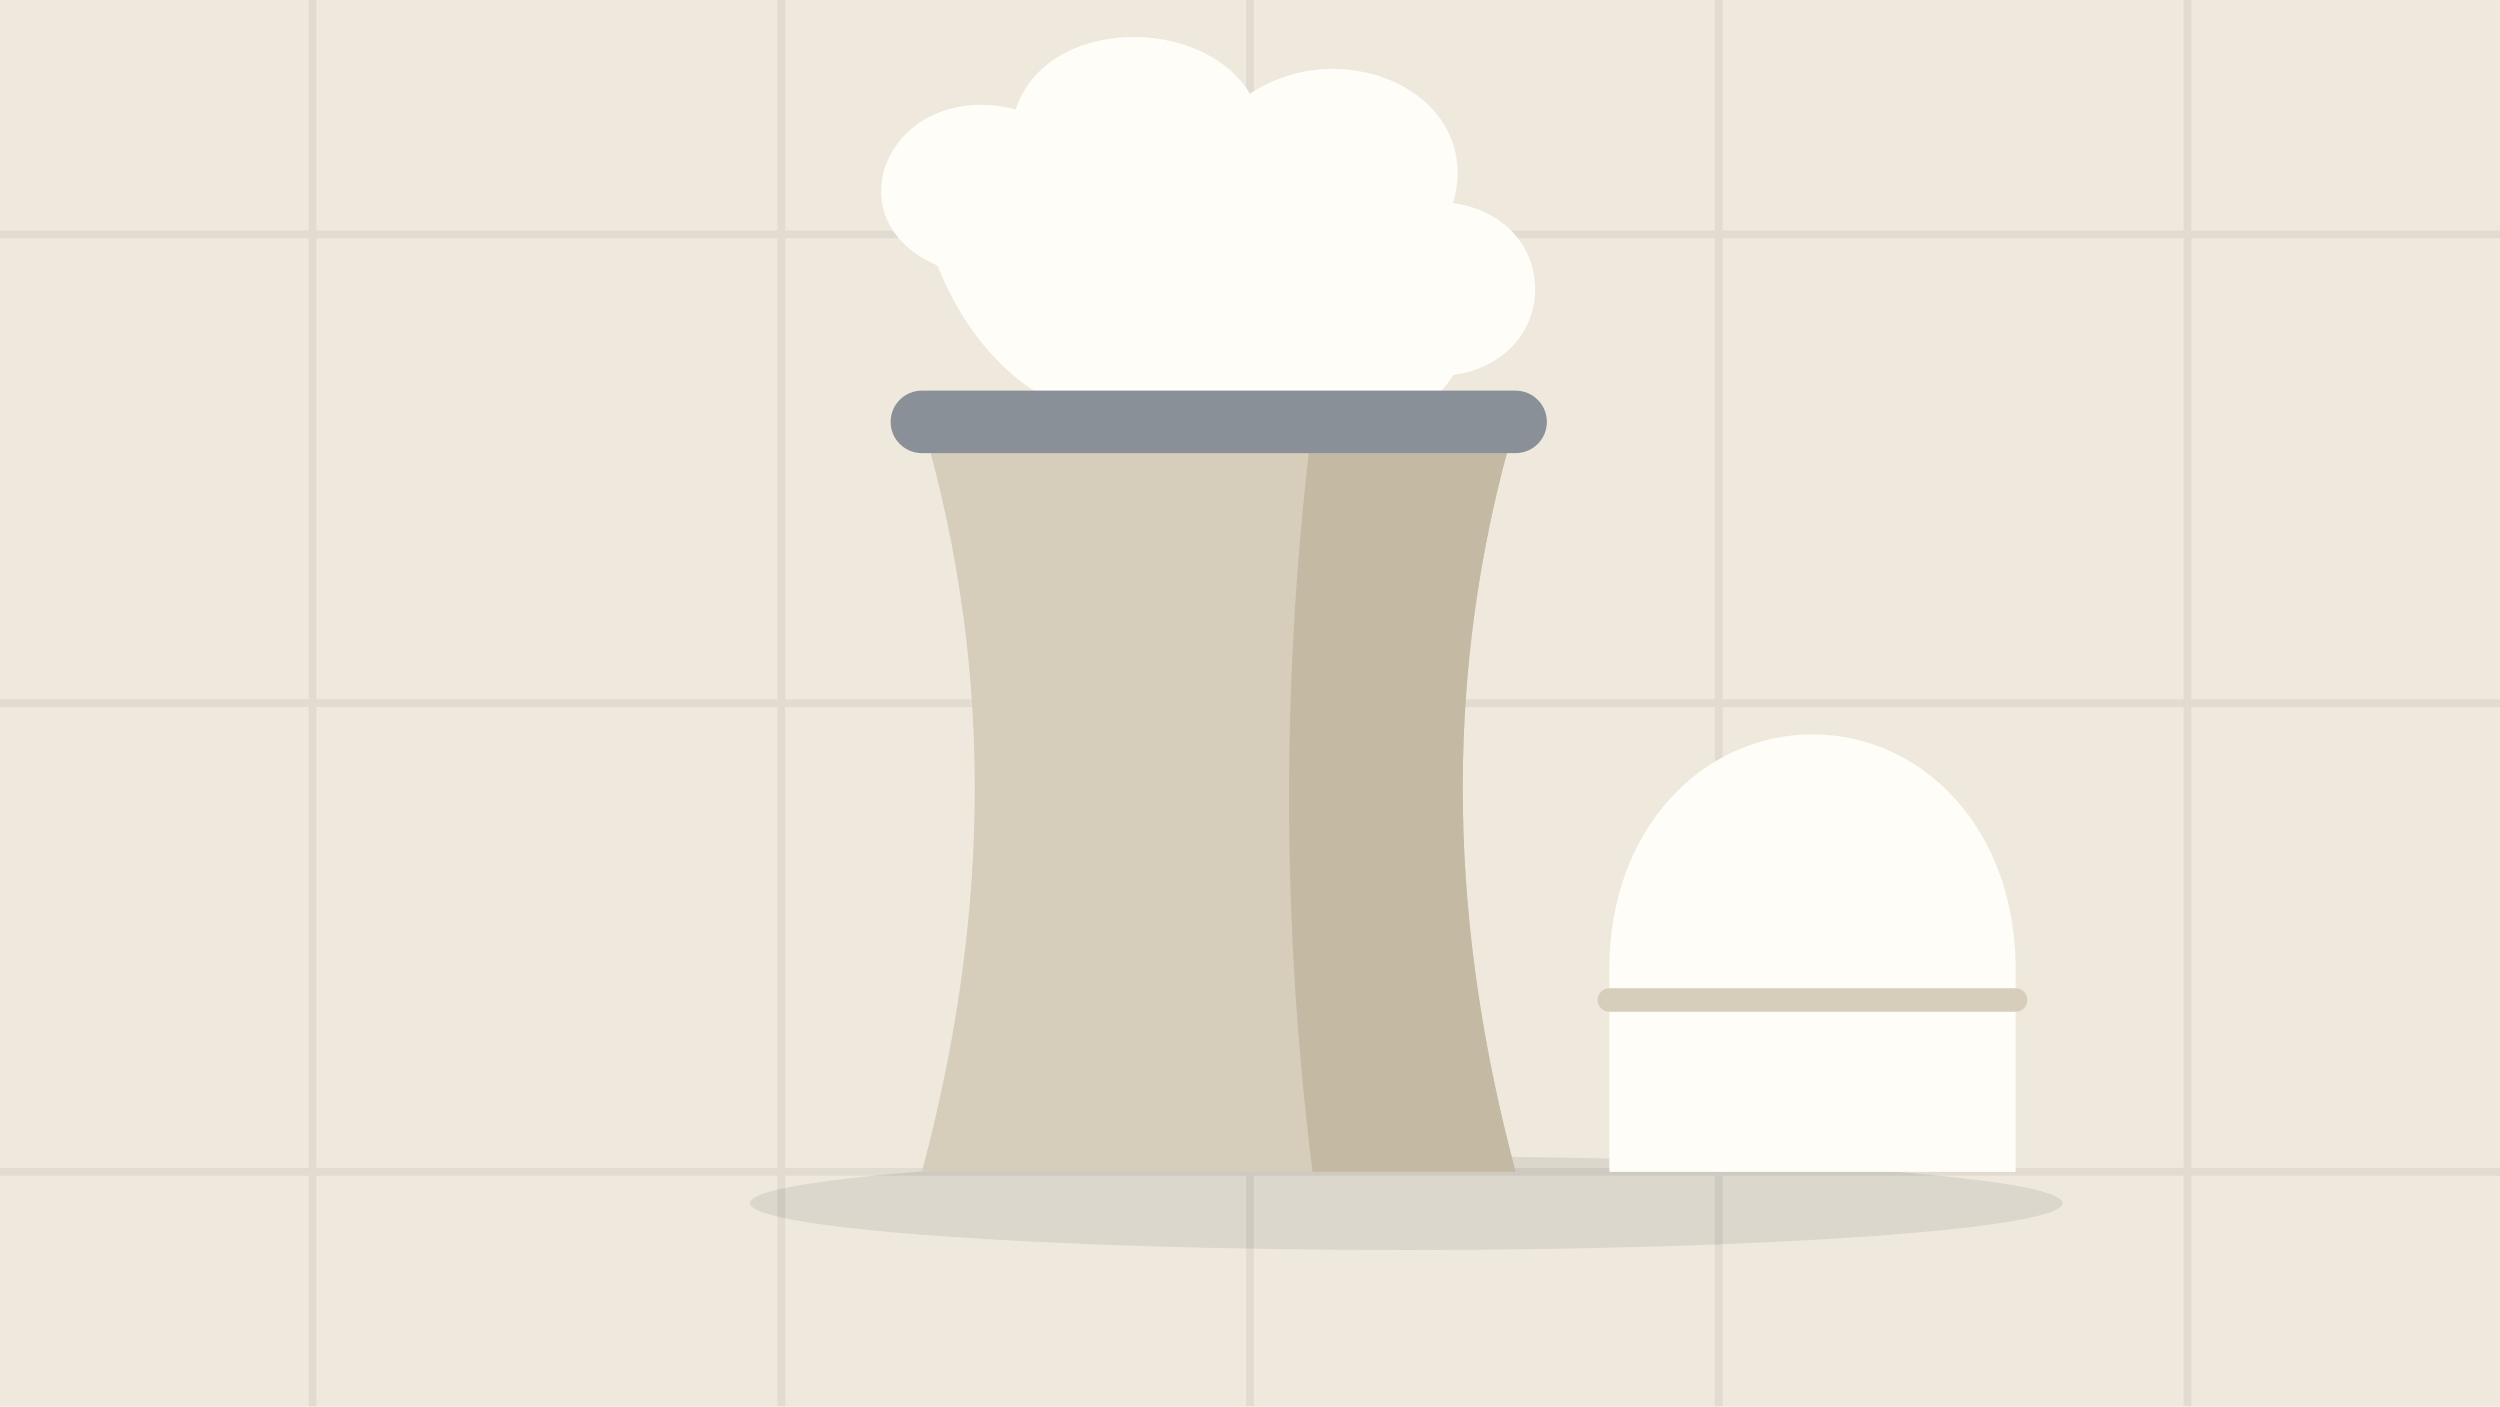
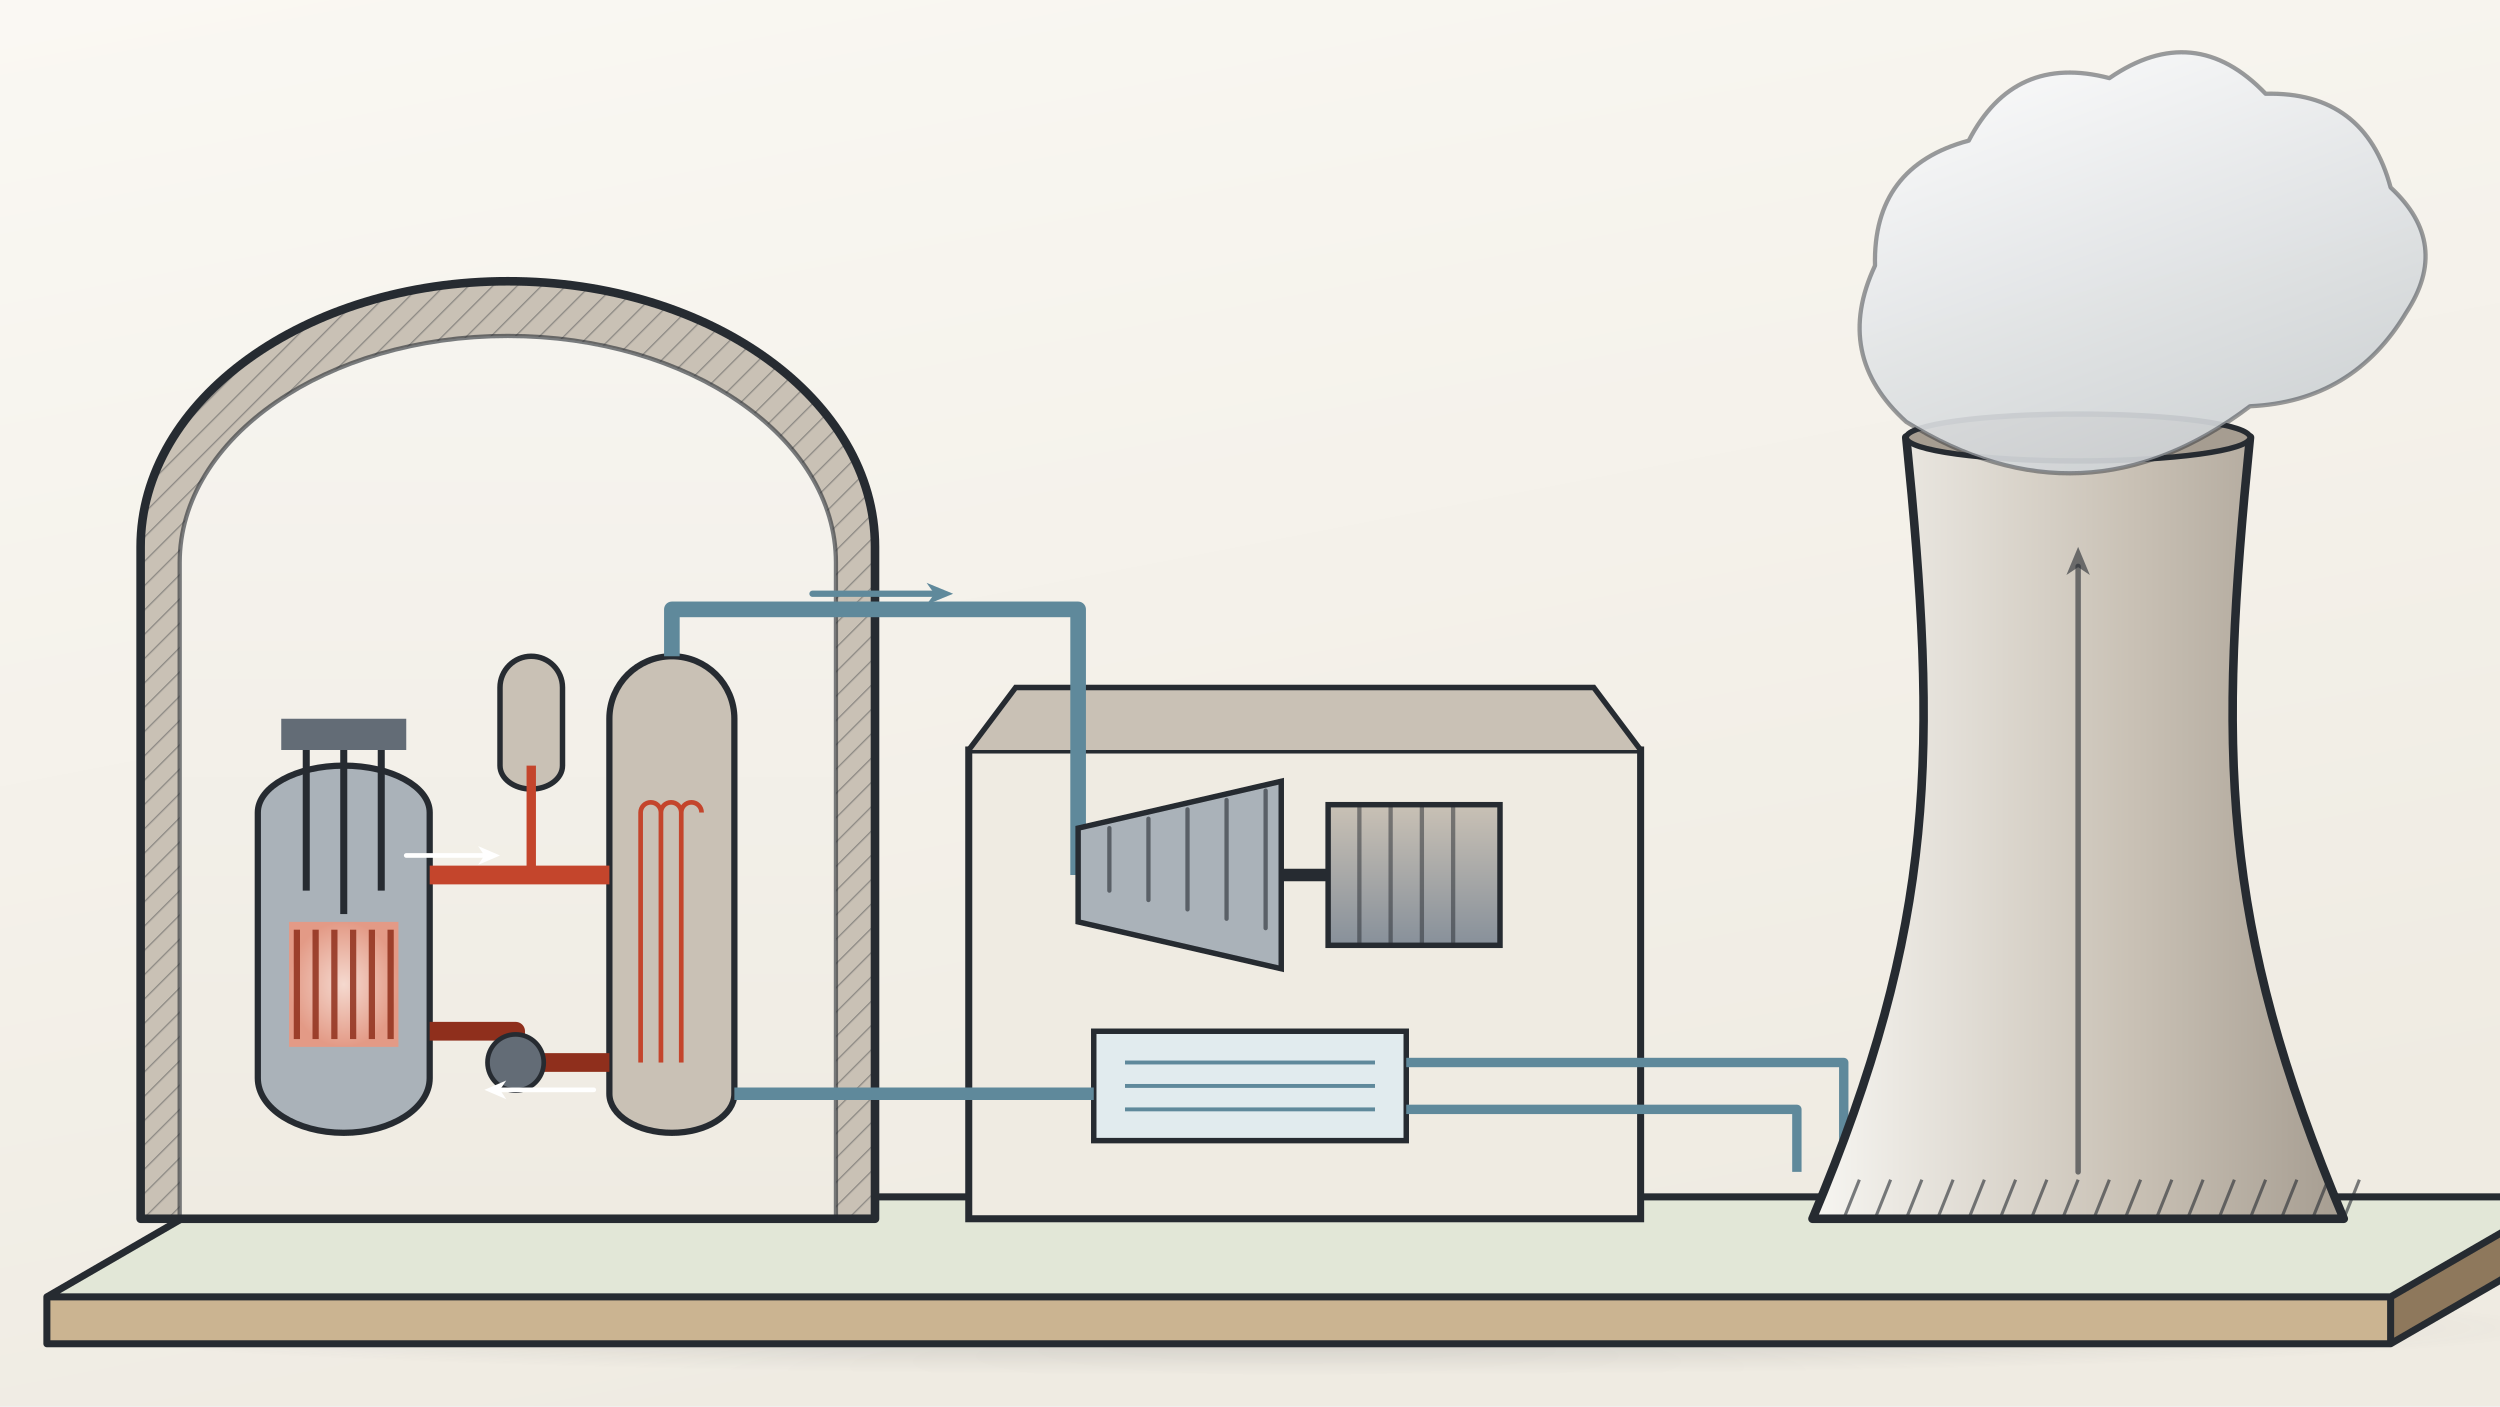
<svg xmlns="http://www.w3.org/2000/svg" viewBox="0 0 320 180">
-   <style>
- .b{fill:#efe9dd}.g{stroke:#1d232b;stroke-opacity:.07;stroke-width:1;fill:none}.sh{fill:#1d232b;fill-opacity:.09}
- .k{fill:#2b323b}.k2{fill:#4a525c}.k3{fill:#8a9098}.r{fill:#d6cdbb}.r2{fill:#c4b9a3}.w{fill:#fffdf8}
- .a{fill:#2563eb}.a2{fill:#6f95ee}.a3{fill:#c7d5f6}.s{fill:#b83a26}.s2{fill:#d9704f}.s3{fill:#f1c4b2}
- .o{fill:#e0a33a}.o2{fill:#f4d58b}.v{fill:#5f8a6a}.v2{fill:#9fbf9c}
- .ln{fill:none;stroke-linecap:round;stroke-linejoin:round}
- .lk{stroke:#2b323b}.lk2{stroke:#4a525c}.lk3{stroke:#8a9098}.la{stroke:#2563eb}.la2{stroke:#6f95ee}.la3{stroke:#c7d5f6}
- .ls{stroke:#b83a26}.ls2{stroke:#d9704f}.lo{stroke:#e0a33a}.lo2{stroke:#f4d58b}.lw{stroke:#fffdf8}.lr{stroke:#d6cdbb}.lb{stroke:#efe9dd}.lv{stroke:#5f8a6a}
- @media (prefers-color-scheme:dark){
- .b{fill:#1d2633}.g{stroke:#e8e4da;stroke-opacity:.07}.sh{fill:#000;fill-opacity:.25}
- .k{fill:#10151c}.k2{fill:#5a6472}.k3{fill:#6c7480}.r{fill:#4a4f57}.r2{fill:#5c626b}.w{fill:#e9e5dc}
- .a{fill:#4f82ee}.a2{fill:#7fa3f0}.a3{fill:#3b5482}.s{fill:#c9533c}.s2{fill:#dd7a5c}.s3{fill:#7a4a3e}
- .o{fill:#e2a940}.o2{fill:#e9cd86}.v{fill:#6f9a78}.v2{fill:#56785c}
- .lk{stroke:#e8e4da}.lk2{stroke:#a9b0ba}.lk3{stroke:#6c7480}.la{stroke:#6f9cf2}.la2{stroke:#7fa3f0}.la3{stroke:#3b5482}
- .ls{stroke:#e0745f}.ls2{stroke:#dd7a5c}.lo{stroke:#e2a940}.lo2{stroke:#e9cd86}.lw{stroke:#e9e5dc}.lr{stroke:#4a4f57}.lb{stroke:#1d2633}.lv{stroke:#6f9a78}}
- </style>
-   <rect class="b" width="320" height="180" />
-   <path class="g" d="M40 0v180M100 0v180M160 0v180M220 0v180M280 0v180M0 30h320M0 90h320M0 150h320" />
-   <ellipse class="sh" cx="180" cy="154" rx="84" ry="6" />
-   <path class="w" d="M120 34c-14-6-6-24 10-20 4-12 24-12 30-2 12-8 30 0 26 14 14 2 14 20 0 22-6 10-24 10-30 2-10 8-28 4-36-16z" />
-   <path class="r" d="M118 150c8-30 10-62 0-96h76c-10 34-8 66 0 96z" />
-   <path class="r2" d="M168 54h26c-10 34-8 66 0 96h-26c-4-32-4-64 0-96z" />
-   <rect class="k3" x="114" y="50" width="84" height="8" rx="4" />
-   <path class="w" d="M206 150v-26c0-18 12-30 26-30s26 12 26 30v26z" />
-   <path class="ln lr" stroke-width="3" d="M206 128h52" />
+   <style>.o{fill:none;stroke:#262b31;stroke-width:1.1;stroke-linejoin:round;stroke-linecap:round}.h{fill:none;stroke:#262b31;stroke-opacity:.5;stroke-width:0.55;stroke-linejoin:round;stroke-linecap:round}.hw{fill:none;stroke:#fff;stroke-opacity:.7;stroke-width:0.55;stroke-linejoin:round;stroke-linecap:round}.an{fill:none;stroke:#262b31;stroke-width:0.8;stroke-linecap:round;stroke-linejoin:round}.ah{fill:#262b31}</style>
+   <defs>
+     <radialGradient id="r1" cx="0.5" cy="0.5" r="0.5">
+       <stop offset="0" stop-color="#262b31" stop-opacity="0.2" />
+       <stop offset="1" stop-color="#262b31" stop-opacity="0" />
+     </radialGradient>
+     <linearGradient id="l2" x1="0" y1="0" x2="0" y2="1">
+       <stop offset="0" stop-color="#f6f4ef" />
+       <stop offset="1" stop-color="#efebe2" />
+     </linearGradient>
+     <pattern id="p3" width="2.2" height="2.2" patternUnits="userSpaceOnUse" patternTransform="rotate(45)">
+       <path d="M0 0V2.2" stroke="#262b31" stroke-width="0.35" stroke-opacity="0.35" />
+     </pattern>
+     <linearGradient id="l4" x1="0" y1="0" x2="0" y2="1">
+       <stop offset="0" stop-color="#f6f4ef" />
+       <stop offset="1" stop-color="#efebe2" />
+     </linearGradient>
+     <radialGradient id="r5" cx="0.5" cy="0.5" r="0.5">
+       <stop offset="0" stop-color="#f5d9cf" />
+       <stop offset="1" stop-color="#e39a86" />
+     </radialGradient>
+     <linearGradient id="l6" x1="0" y1="0" x2="0" y2="1">
+       <stop offset="0" stop-color="#c9c1b5" />
+       <stop offset="1" stop-color="#87909a" />
+     </linearGradient>
+     <linearGradient id="l7" x1="0" y1="0" x2="1" y2="0">
+       <stop offset="0" stop-color="#f7f6f2" />
+       <stop offset="0.6" stop-color="#c9c1b5" />
+       <stop offset="1" stop-color="#a69d91" />
+     </linearGradient>
+     <linearGradient id="l8" x1="0" y1="0" x2="0.5" y2="1">
+       <stop offset="0" stop-color="#fff" />
+       <stop offset="1" stop-color="#cfd3d6" />
+     </linearGradient>
+     <linearGradient id="l9" x1="0" y1="0" x2="0.35" y2="1">
+       <stop offset="0" stop-color="#faf8f3" />
+       <stop offset="1" stop-color="#efebe2" />
+     </linearGradient>
+   </defs>
+   <rect width="320" height="180" fill="url(#l9)" />
+   <ellipse cx="166" cy="170" rx="160" ry="6" fill="url(#r1)" />
+   <path d="M6 166l22.1-12.8 300 0-22.1 12.8Z" fill="#e2e7d7" />
+   <path d="M6 166l300 0 0 6-300 0Z" fill="#cbb491" />
+   <path d="M306 166l22.1-12.8 0 6-22.1 12.8Z" fill="#8e785c" />
+   <path d="M6 166l300 0 0 6-300 0ZM6 166l22.1-12.8 300 0-22.1 12.8ZM328.1 153.2l0 6-22.1 12.8" class="o" style="stroke-width:0.9" />
+   <path d="M18 156V70A47.0 34 0 0 1 112 70V156Z" fill="#c9c1b5" />
+   <path d="M23 156V72A42.0 29 0 0 1 107 72V156Z" fill="url(#l2)" />
+   <path d="M18 156V70A47.0 34 0 0 1 112 70V156Z" fill="url(#p3)" />
+   <path d="M23 156V72A42.0 29 0 0 1 107 72V156Z" fill="url(#l4)" />
+   <path d="M18 156V70A47.0 34 0 0 1 112 70V156Z" class="o" />
+   <path d="M23 156V72A42.0 29 0 0 1 107 72V156Z" class="h" style="stroke-opacity:0.6" />
+   <path d="M33 104v34a11 7 0 0 0 22 0v-34a11 6 0 0 0-22 0Z" fill="#aab2b9" stroke="#262b31" stroke-width="0.8" />
+   <path d="M37 118h14v16h-14Z" fill="url(#r5)" />
+   <path d="M38.0 119v14M40.4 119v14M42.8 119v14M45.2 119v14M47.6 119v14M50.0 119v14" stroke="#8f2f1c" stroke-width="0.8" stroke-opacity="0.85" />
+   <path d="M39.2 94v20M44.0 94v23M48.8 94v20" stroke="#262b31" stroke-width="0.9" />
+   <path d="M36 92h16v4h-16Z" fill="#636c76" />
+   <path d="M78 140V92a8 8 0 0 1 16 0V140a8 5 0 0 1-16 0Z" fill="#c9c1b5" stroke="#262b31" stroke-width="0.8" />
+   <path d="M82.0 136V104a1.3 1.3 0 0 1 2.6 0M84.6 136V104a1.3 1.3 0 0 1 2.6 0M87.2 136V104a1.3 1.3 0 0 1 2.6 0" stroke="#c4452c" stroke-width="0.6" fill="none" />
+   <path d="M64 98v-10a4 4 0 0 1 8 0v10a4 3 0 0 1-8 0Z" fill="#c9c1b5" stroke="#262b31" stroke-width="0.7" />
+   <path d="M55 112H78" stroke="#c4452c" stroke-width="2.4" fill="none" />
+   <path d="M78 136H66V132H55" stroke="#8f2f1c" stroke-width="2.4" fill="none" stroke-linejoin="round" />
+   <circle cx="66" cy="136" r="3.6" fill="#636c76" stroke="#262b31" stroke-width="0.6" />
+   <path d="M68 98V112" stroke="#c4452c" stroke-width="1.2" fill="none" />
+   <path d="M52 109.5l10 0" fill="none" stroke="#fff" stroke-width="0.6" stroke-linecap="round" stroke-linejoin="round" />
+   <path d="M64 109.5l-2.8 1.2 .8-1.2-.8-1.2Z" fill="#fff" />
+   <path d="M76 139.5l-12 0" fill="none" stroke="#fff" stroke-width="0.6" stroke-linecap="round" stroke-linejoin="round" />
+   <path d="M62 139.5l2.8-1.2-.8 1.2 .8 1.2Z" fill="#fff" />
+   <path d="M124 156V96H210V156Z" fill="#efebe2" stroke="#262b31" stroke-width="0.9" />
+   <path d="M124 96l6-8H204l6 8" fill="#c9c1b5" stroke="#262b31" stroke-width="0.7" />
+   <path d="M86 84V78H138V112" stroke="#5f899b" stroke-width="2" fill="none" stroke-linejoin="round" />
+   <path d="M104 76l15.6 0" fill="none" stroke="#5f899b" stroke-width="0.8" stroke-linecap="round" stroke-linejoin="round" />
+   <path d="M122 76l-3.4 1.4 1-1.4-1-1.4Z" fill="#5f899b" />
+   <path d="M138 106l26-6v24l-26-6Z" fill="#aab2b9" stroke="#262b31" stroke-width="0.7" />
+   <path d="M142 106.0v8.0M147 104.8v10.4M152 103.6v12.8M157 102.4v15.2M162 101.2v17.6" class="h" style="stroke-opacity:0.6" />
+   <path d="M164 112h6" stroke="#262b31" stroke-width="1.6" />
+   <path d="M170 103h22v18h-22Z" fill="url(#l6)" stroke="#262b31" stroke-width="0.7" />
+   <path d="M174 103v18M178 103v18M182 103v18M186 103v18" class="h" style="stroke-opacity:0.5" />
+   <path d="M140 132h40v14h-40Z" fill="#e1ebee" stroke="#262b31" stroke-width="0.7" />
+   <path d="M144 136h32M144 139h32M144 142h32" stroke="#5f899b" stroke-width="0.5" />
+   <path d="M140 140H94" stroke="#5f899b" stroke-width="1.6" fill="none" />
+   <path d="M180 136H236V150M180 142H230V150" stroke="#5f899b" stroke-width="1.2" fill="none" stroke-linejoin="round" />
+   <path d="M232 156C248 118 248 96 244 56H288C284 96 284 118 300 156Z" fill="url(#l7)" />
+   <path d="M232 156l2-5M236 156l2-5M240 156l2-5M244 156l2-5M248 156l2-5M252 156l2-5M256 156l2-5M260 156l2-5M264 156l2-5M268 156l2-5M272 156l2-5M276 156l2-5M280 156l2-5M284 156l2-5M288 156l2-5M292 156l2-5M296 156l2-5M300 156l2-5" stroke="#262b31" stroke-width="0.4" stroke-opacity="0.6" />
+   <path d="M232 156C248 118 248 96 244 56H288C284 96 284 118 300 156Z" class="o" />
+   <ellipse cx="266" cy="56" rx="22" ry="3" fill="#a69d91" stroke="#262b31" stroke-width="0.7" />
+   <path d="M244 54Q234.6 45.5 240 34Q239.7 21.3 252 18Q257.8 6.8 270 10Q280.9 2.5 290 12Q302.7 11.7 306 24Q313.8 31.2 308 40Q301.2 51.4 288 52Q266.7 68.1 244 54Z" fill="url(#l8)" fill-opacity="0.92" />
+   <path d="M244 54Q234.6 45.5 240 34Q239.7 21.3 252 18Q257.8 6.8 270 10Q280.9 2.5 290 12Q302.7 11.7 306 24Q313.8 31.2 308 40Q301.2 51.4 288 52Q266.7 68.1 244 54Z" class="h" style="stroke-opacity:0.45" />
+   <path d="M266 150l0-77.5" fill="none" stroke="#262b31" stroke-width="0.7" stroke-linecap="round" stroke-linejoin="round" stroke-opacity="0.6" />
+   <path d="M266 70l1.5 3.6-1.5-1-1.5 1Z" fill="#262b31" fill-opacity="0.6" />
</svg>
